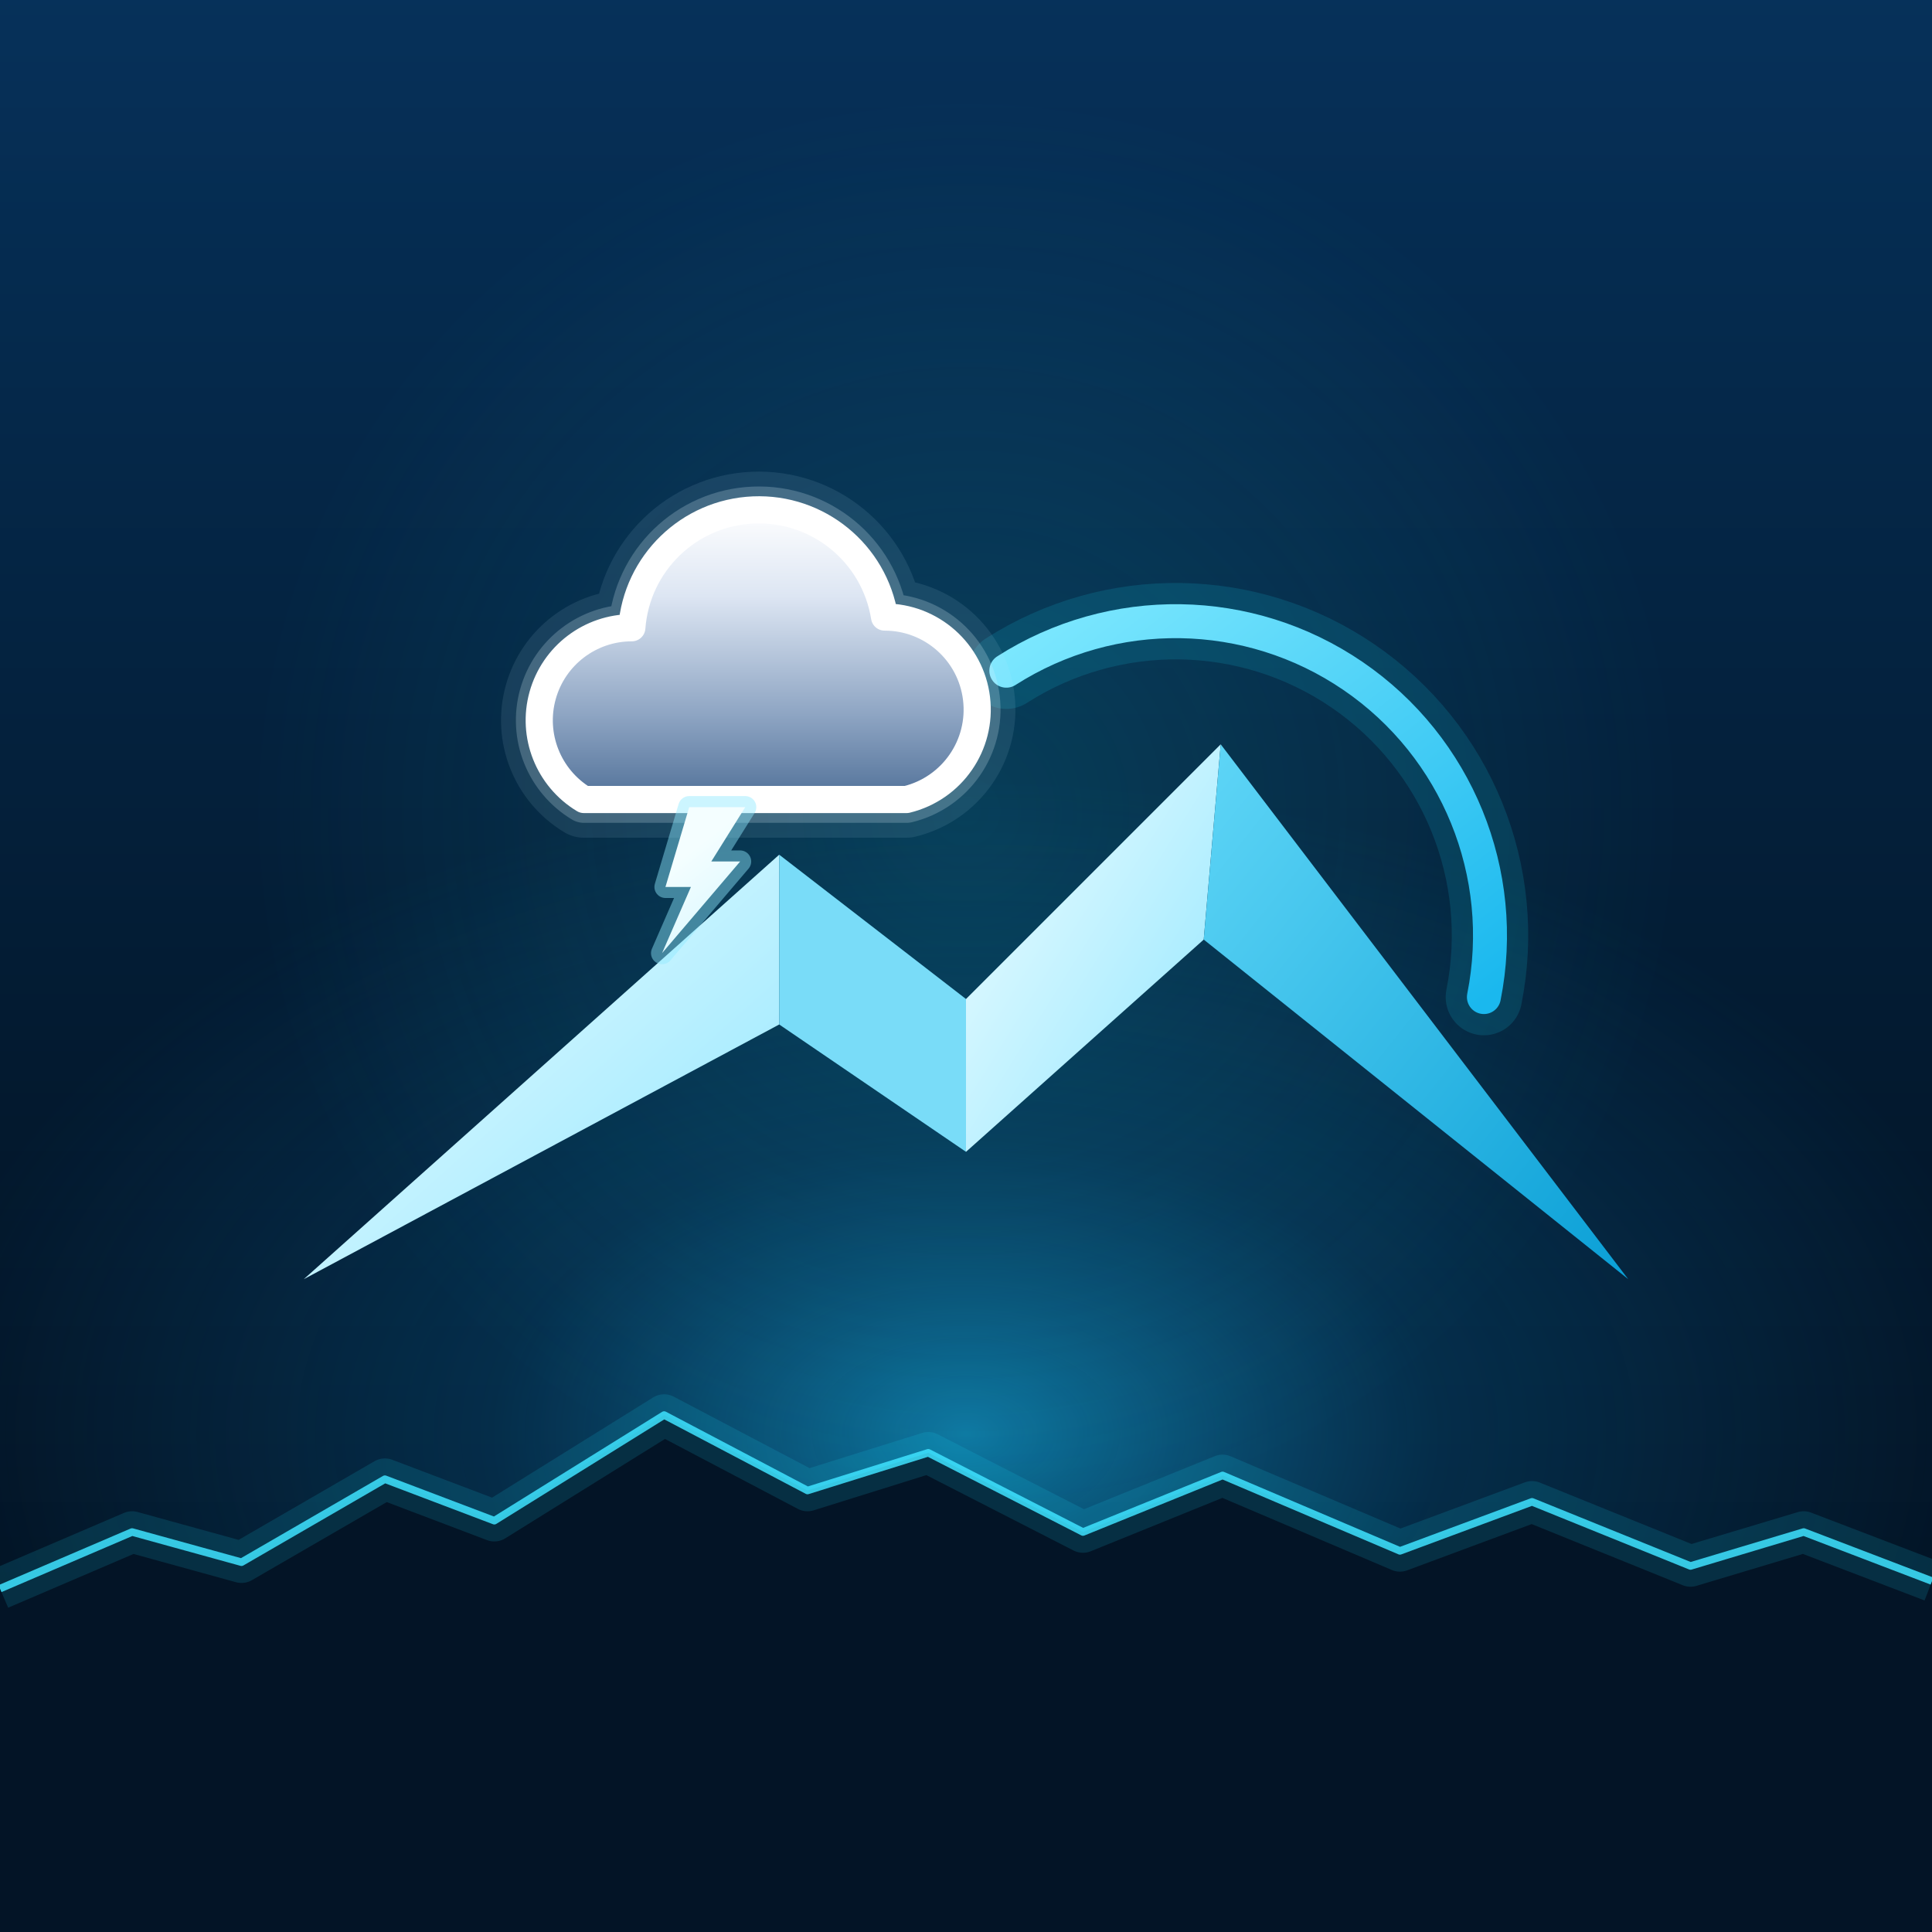
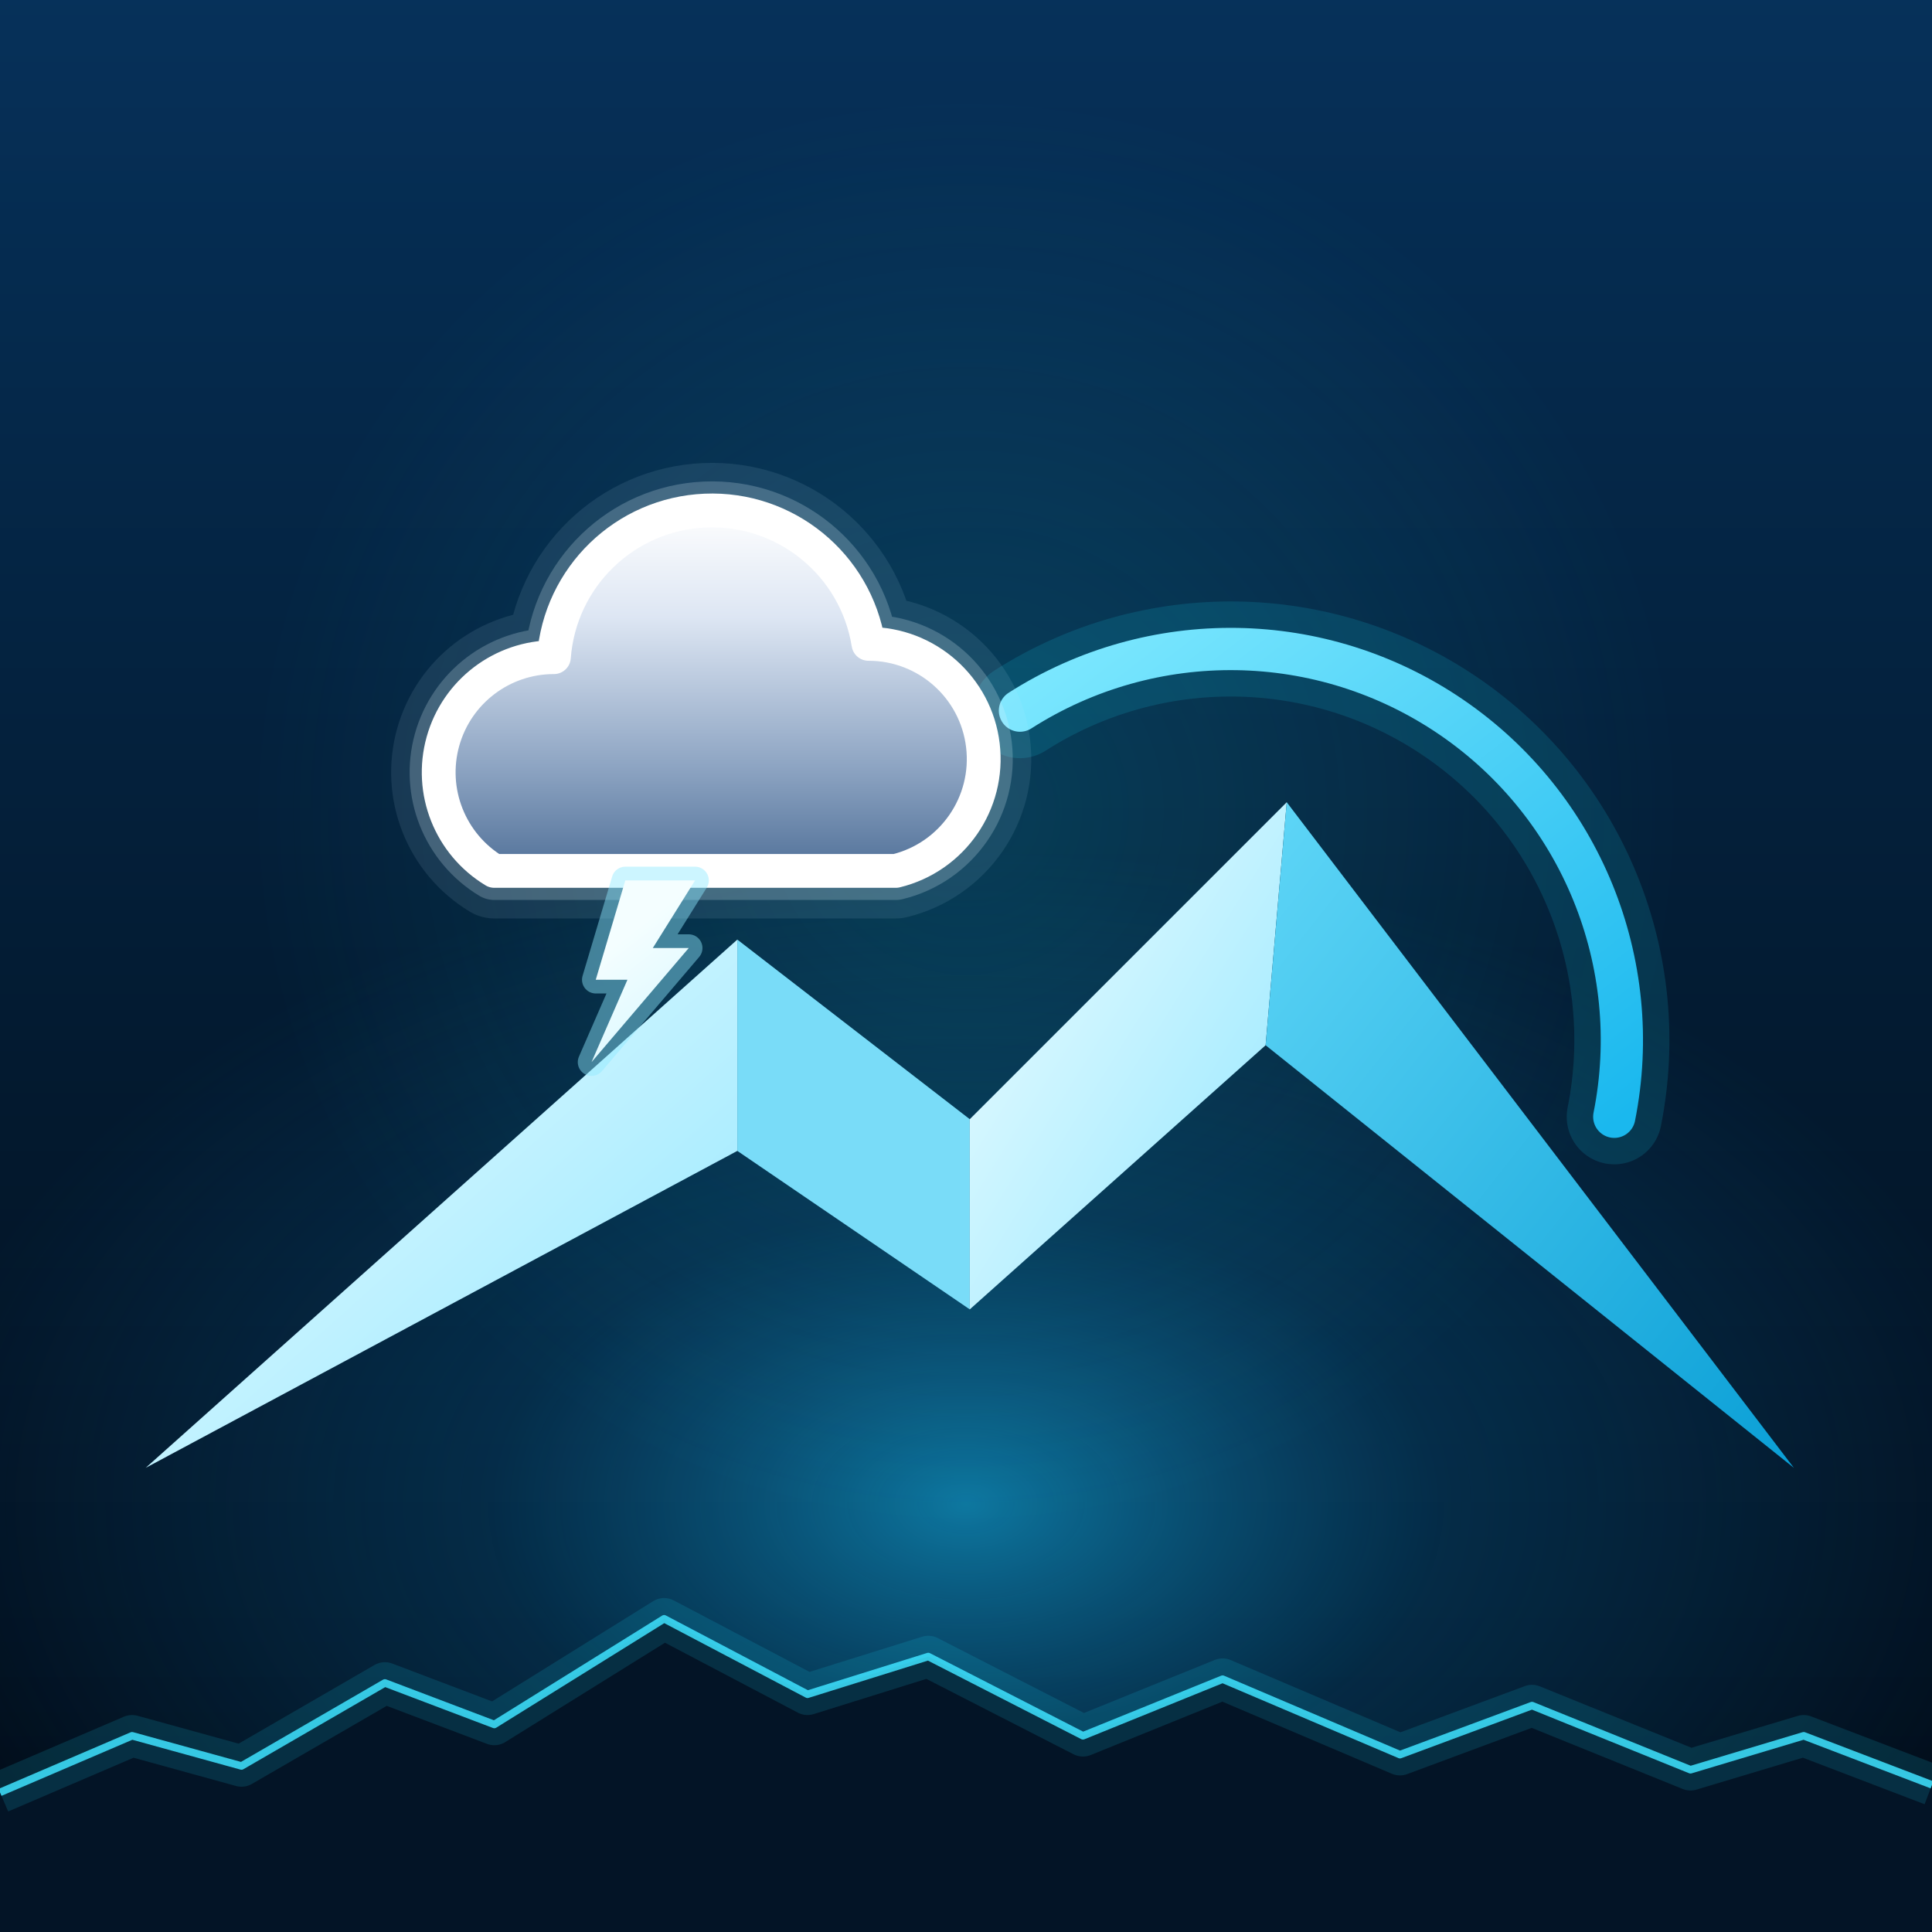
<svg xmlns="http://www.w3.org/2000/svg" viewBox="0 0 1024 1024" width="1024" height="1024">
  <defs>
    <linearGradient id="bg" x1="0" y1="0" x2="0" y2="1">
      <stop offset="0" stop-color="#06315a" />
      <stop offset=".55" stop-color="#031a30" />
      <stop offset="1" stop-color="#020b17" />
    </linearGradient>
-     <radialGradient id="glow" cx="512" cy="760" r="560" gradientUnits="userSpaceOnUse" gradientTransform="translate(0 760) scale(1 .62) translate(0 -760)">
+     <radialGradient id="glow" cx="512" cy="820" r="560" gradientUnits="userSpaceOnUse" gradientTransform="translate(0 760) scale(1 .62) translate(0 -760)">
      <stop offset="0" stop-color="#14b4ec" stop-opacity=".62" />
      <stop offset=".45" stop-color="#0b78b4" stop-opacity=".25" />
      <stop offset="1" stop-color="#0b78b4" stop-opacity="0" />
    </radialGradient>
    <radialGradient id="halo" cx="512" cy="430" r="380" gradientUnits="userSpaceOnUse">
      <stop offset="0" stop-color="#19dcf6" stop-opacity=".16" />
      <stop offset="1" stop-color="#19dcf6" stop-opacity="0" />
    </radialGradient>
    <linearGradient id="mark" x1="0" y1="0" x2="1" y2="1">
      <stop offset="0" stop-color="#8cf6ff" />
      <stop offset="1" stop-color="#0aa8de" />
    </linearGradient>
  </defs>
  <rect width="1024" height="1024" fill="url(#bg)" />
  <rect width="1024" height="1024" fill="url(#glow)" />
  <rect width="1024" height="1024" fill="url(#halo)" />
-   <path d="M0 842 L70 812 L128 828 L204 784 L262 806 L352 750 L428 790 L492 770 L574 812 L648 782 L742 822 L812 796 L896 830 L956 812 L1024 838 V1024 H0 Z" fill="#031426" />
-   <path d="M0 842 L70 812 L128 828 L204 784 L262 806 L352 750 L428 790 L492 770 L574 812 L648 782 L742 822 L812 796 L896 830 L956 812 L1024 838" fill="none" stroke="#19dcf6" stroke-opacity=".14" stroke-width="22" stroke-linejoin="round" />
-   <path d="M0 842 L70 812 L128 828 L204 784 L262 806 L352 750 L428 790 L492 770 L574 812 L648 782 L742 822 L812 796 L896 830 L956 812 L1024 838" fill="none" stroke="#3fe3ff" stroke-opacity=".85" stroke-width="4" stroke-linejoin="round" />
-   <g transform="translate(152 318) scale(4.5)">
+   <path d="M0 950 L70 920 L128 936 L204 892 L262 914 L352 858 L428 898 L492 878 L574 920 L648 890 L742 930 L812 904 L896 938 L956 920 L1024 946 V1024 H0 Z" fill="#031426" />
+   <path d="M0 950 L70 920 L128 936 L204 892 L262 914 L352 858 L428 898 L492 878 L574 920 L648 890 L742 930 L812 904 L896 938 L956 920 L1024 946" fill="none" stroke="#19dcf6" stroke-opacity=".14" stroke-width="22" stroke-linejoin="round" />
+   <path d="M0 950 L70 920 L128 936 L204 892 L262 914 L352 858 L428 898 L492 878 L574 920 L648 890 L742 930 L812 904 L896 938 L956 920 L1024 946" fill="none" stroke="#3fe3ff" stroke-opacity=".85" stroke-width="4" stroke-linejoin="round" />
+   <g transform="translate(66 330) scale(5.6)">
    <defs>
      <linearGradient id="lt-ic" x1="0" y1="0" x2="1" y2="1">
        <stop offset="0" stop-color="#f4feff" />
        <stop offset="1" stop-color="#8fe6ff" />
      </linearGradient>
      <linearGradient id="dk-ic" x1="0" y1="0" x2="1" y2="1">
        <stop offset="0" stop-color="#5fd6f7" />
        <stop offset="1" stop-color="#0a9fd6" />
      </linearGradient>
      <linearGradient id="arc-ic" x1="0" y1="0" x2="1" y2="1">
        <stop offset="0" stop-color="#7fe9ff" />
        <stop offset="1" stop-color="#1ab8ee" />
      </linearGradient>
      <radialGradient id="cl-ic" gradientUnits="userSpaceOnUse" cx="52" cy="13" r="36" gradientTransform="translate(52 13) scale(1 .62) translate(-52 -13)">
        <stop offset="0" stop-color="#3f5064" />
        <stop offset=".5" stop-color="#617286" />
        <stop offset=".8" stop-color="#a9b7c7" />
        <stop offset="1" stop-color="#f2f6fb" />
      </radialGradient>
      <linearGradient id="hi-ic" gradientUnits="userSpaceOnUse" x1="60" y1="-12" x2="56" y2="10">
        <stop offset="0" stop-color="#ffffff" stop-opacity=".95" />
        <stop offset="1" stop-color="#ffffff" stop-opacity="0" />
      </linearGradient>
    </defs>
    <path d="M84.75 8.33A37.02 37.02 0 0 1 141 46.77" fill="none" stroke="#19dcf6" stroke-opacity=".14" stroke-width="9" stroke-linecap="round" />
    <path d="M84.75 8.33A37.02 37.02 0 0 1 141 46.77" fill="none" stroke="url(#arc-ic)" stroke-width="4" stroke-linecap="round" />
    <path d="M2 80 58 30 58 50Z" fill="url(#lt-ic)" />
    <path d="M58 30 80 47 80 65 58 50Z" fill="#79dcf8" />
    <path d="M80 47 110 17 108 40 80 65Z" fill="url(#lt-ic)" />
    <path d="M110 17 158 80 108 40Z" fill="url(#dk-ic)" />
    <path d="M73 23.5A10.9 10.9 0 0 0 70.41 2.01A15 15 0 0 0 40.64 3.27A10.9 10.9 0 0 0 35 23.5Z" fill="none" stroke="#bfefff" stroke-opacity=".10" stroke-width="9" stroke-linejoin="round" />
    <path d="M73 23.5A10.9 10.9 0 0 0 70.41 2.01A15 15 0 0 0 40.64 3.27A10.9 10.9 0 0 0 35 23.5Z" fill="none" stroke="#dff7ff" stroke-opacity=".22" stroke-width="5.5" stroke-linejoin="round" />
    <defs>
      <linearGradient id="cf-ic" gradientUnits="userSpaceOnUse" x1="0" y1="-11" x2="0" y2="24">
        <stop offset="0" stop-color="#ffffff" />
        <stop offset=".3" stop-color="#dde6f3" />
        <stop offset=".7" stop-color="#8ea5c3" />
        <stop offset="1" stop-color="#4f6f97" />
      </linearGradient>
      <linearGradient id="bolt-ic" gradientUnits="userSpaceOnUse" x1="56" y1="23" x2="81" y2="55">
        <stop offset="0" stop-color="#f4feff" />
        <stop offset=".55" stop-color="#bff2ff" />
        <stop offset="1" stop-color="#79dcf8" />
      </linearGradient>
    </defs>
    <path d="M73 23.5A10.9 10.9 0 0 0 70.41 2.01A15 15 0 0 0 40.64 3.27A10.9 10.9 0 0 0 35 23.5Z" fill="url(#cf-ic)" />
    <path d="M73 23.5A10.9 10.9 0 0 0 70.41 2.01A15 15 0 0 0 40.64 3.27A10.9 10.9 0 0 0 35 23.5Z" fill="none" stroke="#ffffff" stroke-width="3.2" stroke-linejoin="round" />
    <path d="M47.4 24.4L54 24.4L50 30.8L53.4 30.8L44.2 41.6L47.6 33.8L44.6 33.8Z" fill="none" stroke="#8ee9ff" stroke-opacity=".45" stroke-width="2.6" stroke-linejoin="round" />
    <path d="M47.4 24.4L54 24.4L50 30.8L53.4 30.8L44.2 41.6L47.6 33.8L44.6 33.8Z" fill="url(#bolt-ic)" />
  </g>
</svg>
